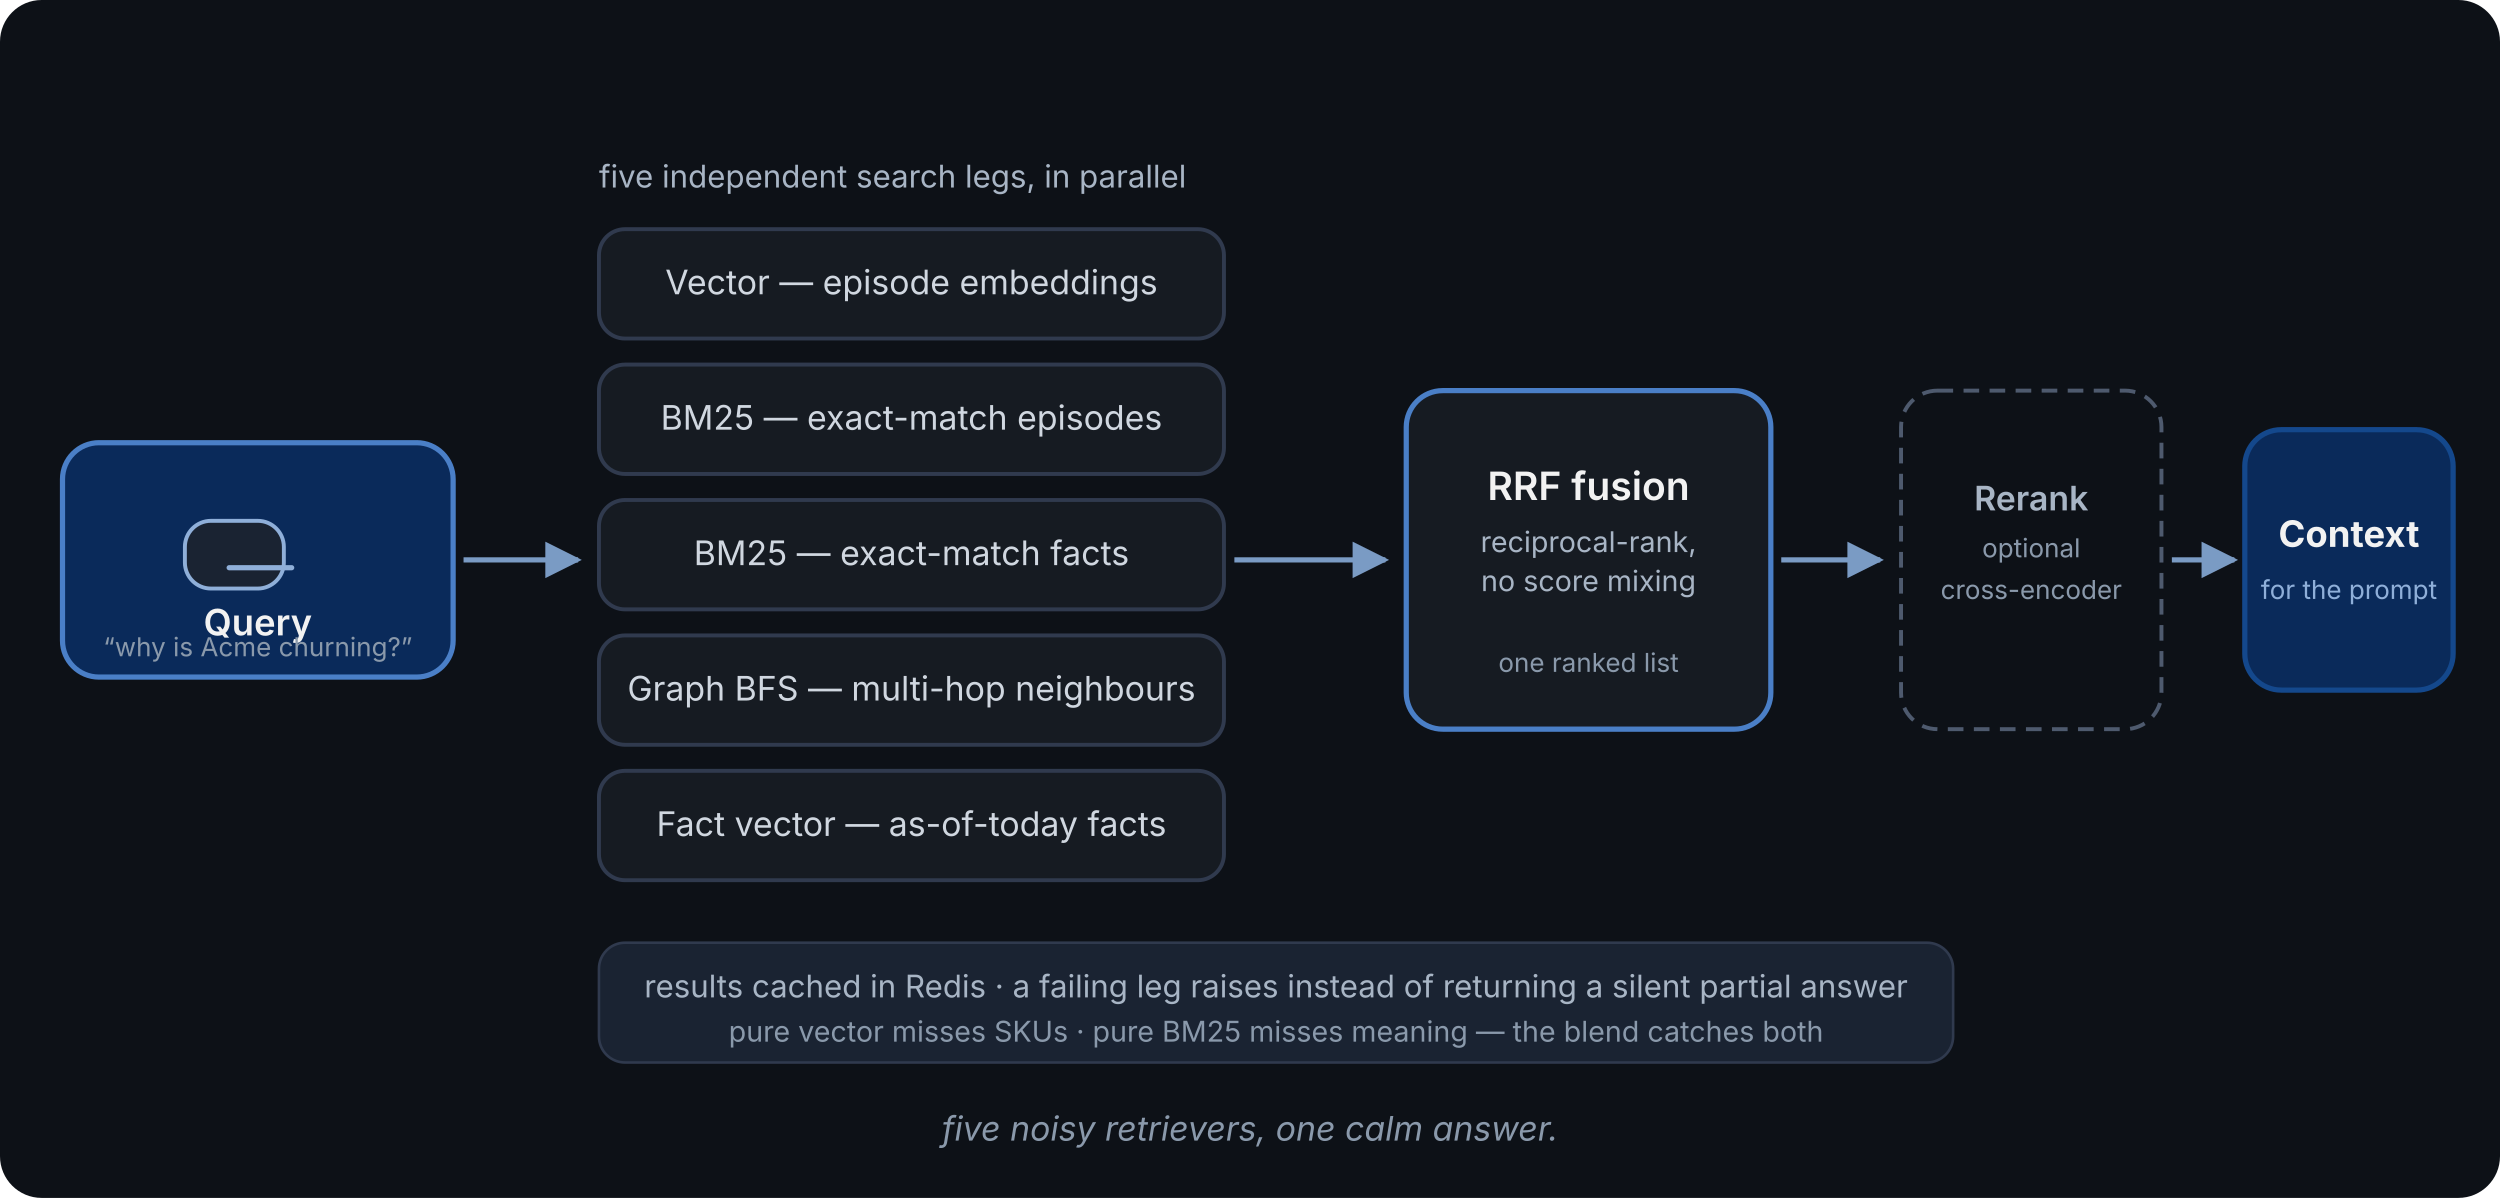
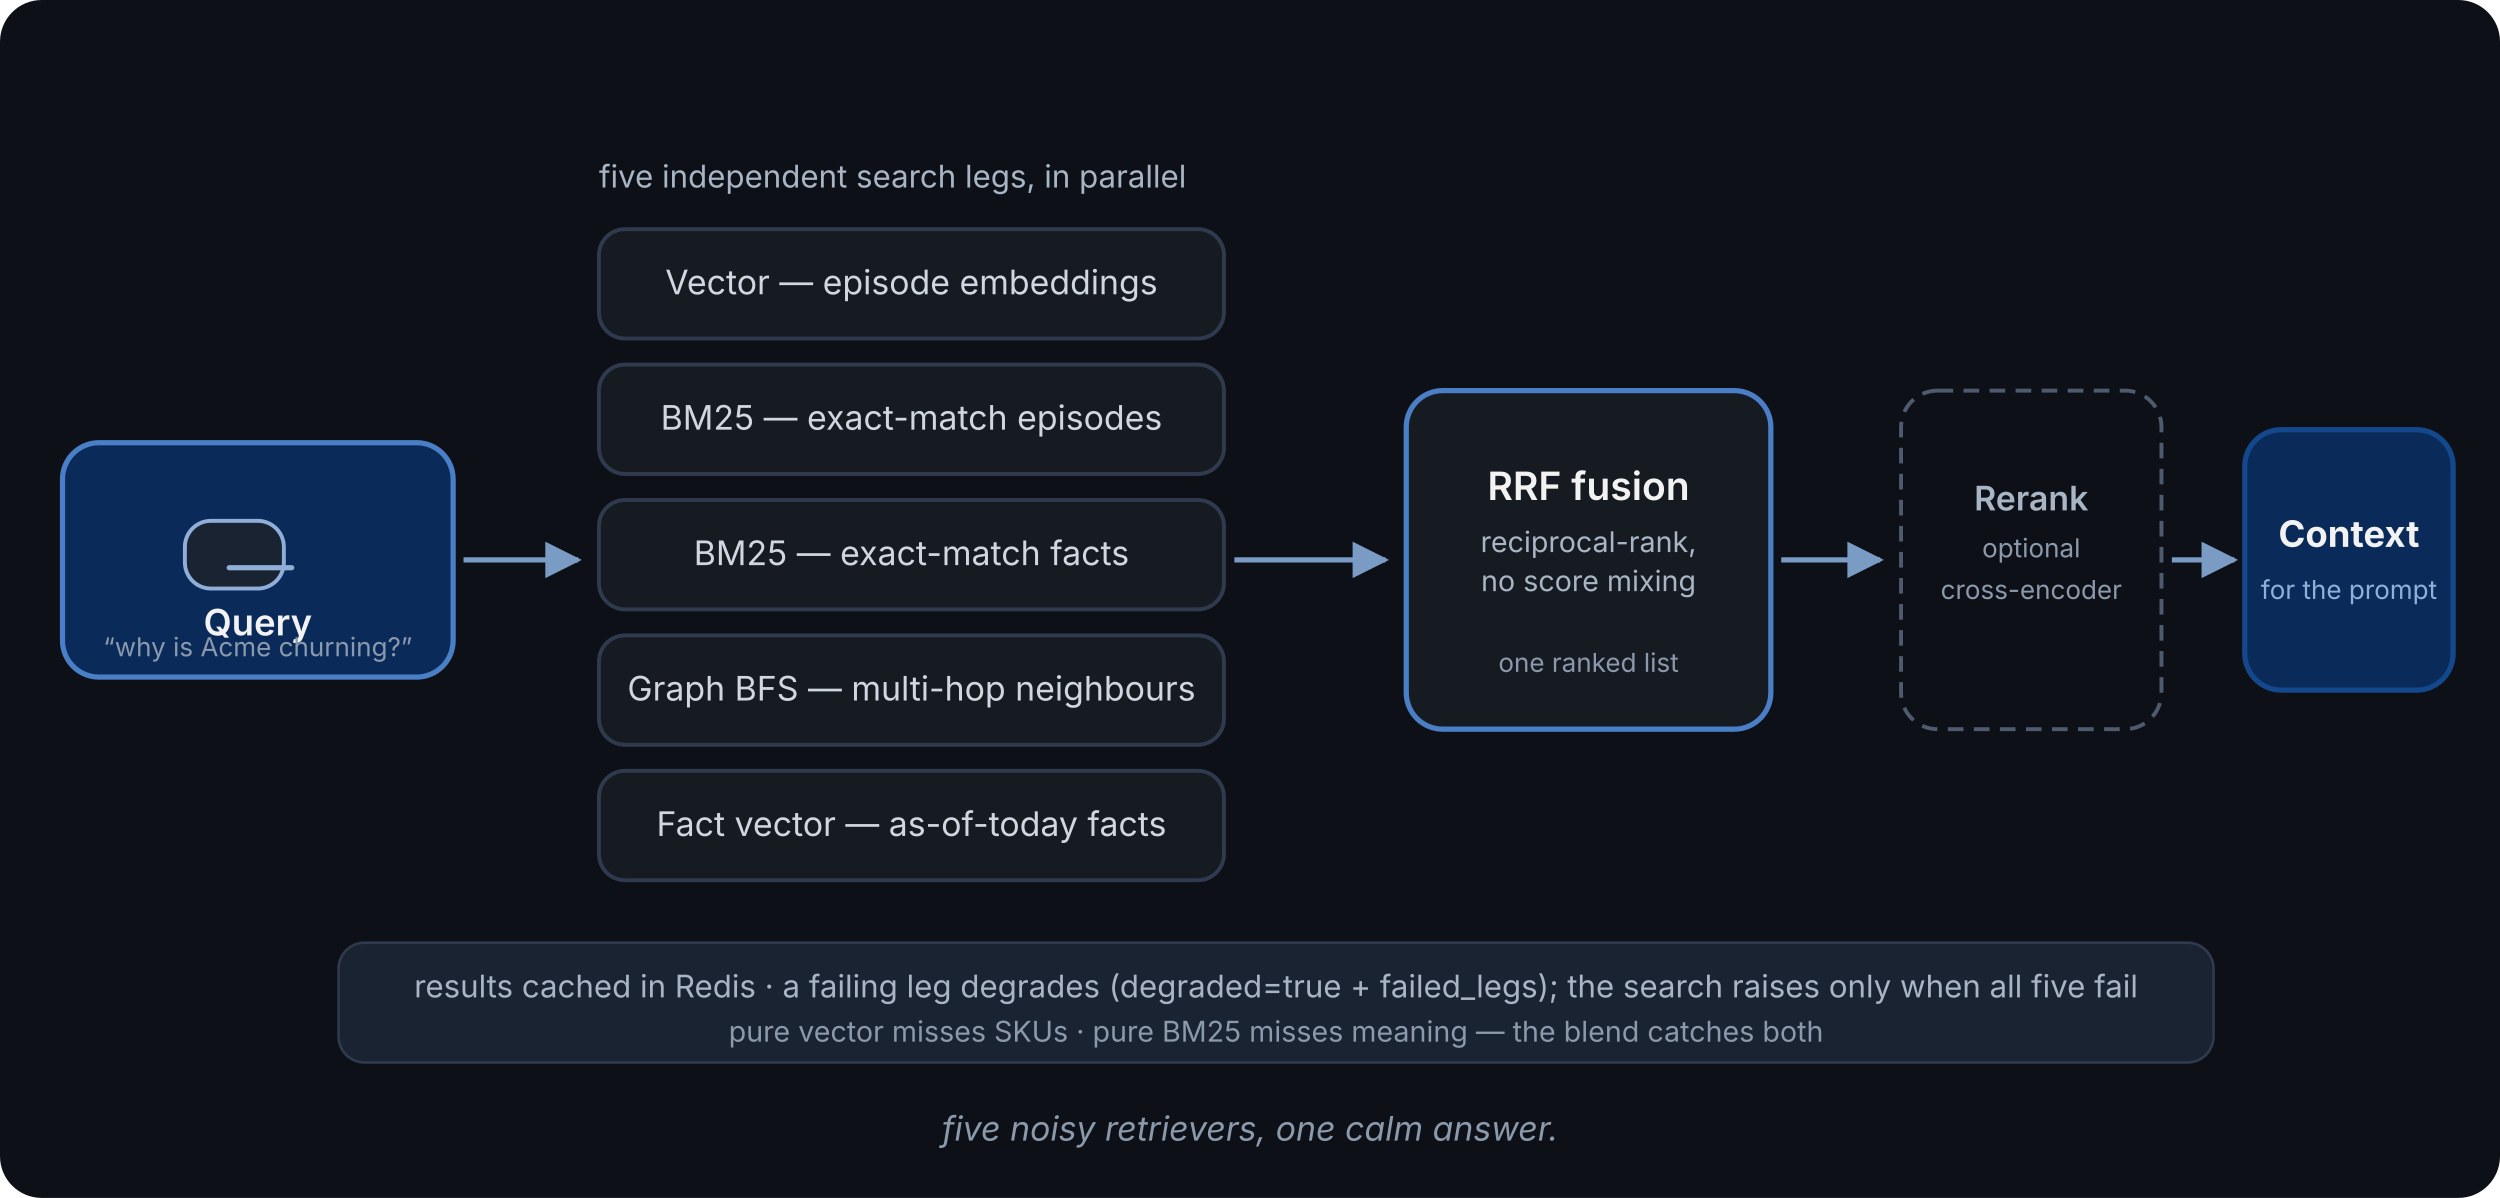
<svg xmlns="http://www.w3.org/2000/svg" viewBox="0 0 960 460" role="img" aria-label="Hybrid retrieval pipeline with reciprocal rank fusion">
  <defs>
    <marker id="arr3" viewBox="0 0 10 10" refX="9" refY="5" markerWidth="7" markerHeight="7" orient="auto-start-reverse">
      <path d="M 0 0 L 10 5 L 0 10 z" fill="#7A9BC4" />
    </marker>
  </defs>
  <rect width="960" height="460" fill="#0D1117" rx="16" />
  <rect x="24" y="170" width="150" height="90" rx="14" fill="#0A2A5A" stroke="#4A7FC7" stroke-width="2" />
  <path d="M 99 200 a 10 10 0 0 1 10 10 v 6 a 10 10 0 0 1 -10 10 h -18 a 10 10 0 0 1 -10 -10 v -6 a 10 10 0 0 1 10 -10 z" fill="#1A2332" stroke="#8FAFD9" stroke-width="1.5" />
  <path d="M 88 218 h 24" stroke="#8FAFD9" stroke-width="2" stroke-linecap="round" />
  <text x="99" y="244" fill="#F2F2F2" font-family="Inter, system-ui, sans-serif" font-size="14" text-anchor="middle" font-weight="600">Query</text>
  <text x="99" y="252" fill="#8A99AB" font-family="Inter, system-ui, sans-serif" font-size="10" text-anchor="middle">“why is Acme churning?”</text>
  <line x1="178" y1="215" x2="222" y2="215" stroke="#7A9BC4" stroke-width="2" marker-end="url(#arr3)" />
  <text x="230" y="72" fill="#A8B5C5" font-family="Inter, system-ui, sans-serif" font-size="12">five independent search legs, in parallel</text>
  <rect x="230" y="88" width="240" height="42" rx="10" fill="#161B22" stroke="#303A4E" stroke-width="1.5" />
  <text x="350" y="113" fill="#D0D7E0" font-family="Inter, system-ui, sans-serif" font-size="13" text-anchor="middle">Vector — episode embeddings</text>
  <rect x="230" y="140" width="240" height="42" rx="10" fill="#161B22" stroke="#303A4E" stroke-width="1.5" />
  <text x="350" y="165" fill="#D0D7E0" font-family="Inter, system-ui, sans-serif" font-size="13" text-anchor="middle">BM25 — exact-match episodes</text>
  <rect x="230" y="192" width="240" height="42" rx="10" fill="#161B22" stroke="#303A4E" stroke-width="1.5" />
  <text x="350" y="217" fill="#D0D7E0" font-family="Inter, system-ui, sans-serif" font-size="13" text-anchor="middle">BM25 — exact-match facts</text>
  <rect x="230" y="244" width="240" height="42" rx="10" fill="#161B22" stroke="#303A4E" stroke-width="1.5" />
  <text x="350" y="269" fill="#D0D7E0" font-family="Inter, system-ui, sans-serif" font-size="13" text-anchor="middle">Graph BFS — multi-hop neighbours</text>
  <rect x="230" y="296" width="240" height="42" rx="10" fill="#161B22" stroke="#303A4E" stroke-width="1.5" />
  <text x="350" y="321" fill="#D0D7E0" font-family="Inter, system-ui, sans-serif" font-size="13" text-anchor="middle">Fact vector — as-of-today facts</text>
  <line x1="474" y1="215" x2="532" y2="215" stroke="#7A9BC4" stroke-width="2" marker-end="url(#arr3)" />
  <rect x="540" y="150" width="140" height="130" rx="14" fill="#161B22" stroke="#4A7FC7" stroke-width="2" />
  <text x="610" y="192" fill="#F2F2F2" font-family="Inter, system-ui, sans-serif" font-size="15" text-anchor="middle" font-weight="600">RRF fusion</text>
  <text x="610" y="212" fill="#A8B5C5" font-family="Inter, system-ui, sans-serif" font-size="11" text-anchor="middle">reciprocal-rank,</text>
  <text x="610" y="227" fill="#A8B5C5" font-family="Inter, system-ui, sans-serif" font-size="11" text-anchor="middle">no score mixing</text>
  <text x="610" y="258" fill="#8A99AB" font-family="Inter, system-ui, sans-serif" font-size="10" text-anchor="middle">one ranked list</text>
  <line x1="684" y1="215" x2="722" y2="215" stroke="#7A9BC4" stroke-width="2" marker-end="url(#arr3)" />
  <rect x="730" y="150" width="100" height="130" rx="14" fill="none" stroke="#4E5A6E" stroke-width="1.5" stroke-dasharray="6 4" />
  <text x="780" y="196" fill="#A8B5C5" font-family="Inter, system-ui, sans-serif" font-size="13" text-anchor="middle" font-weight="600">Rerank</text>
  <text x="780" y="214" fill="#8A99AB" font-family="Inter, system-ui, sans-serif" font-size="10" text-anchor="middle">optional</text>
  <text x="780" y="230" fill="#8A99AB" font-family="Inter, system-ui, sans-serif" font-size="10" text-anchor="middle">cross-encoder</text>
  <line x1="834" y1="215" x2="858" y2="215" stroke="#7A9BC4" stroke-width="2" marker-end="url(#arr3)" />
  <rect x="862" y="165" width="80" height="100" rx="14" fill="#0A2A5A" stroke="#14488C" stroke-width="2" />
  <text x="902" y="210" fill="#F2F2F2" font-family="Inter, system-ui, sans-serif" font-size="14" text-anchor="middle" font-weight="700">Context</text>
  <text x="902" y="230" fill="#8FAFD9" font-family="Inter, system-ui, sans-serif" font-size="10" text-anchor="middle">for the prompt</text>
-   <rect x="230" y="362" width="520" height="46" rx="10" fill="#1A2332" stroke="#303A4E" />
-   <text x="490" y="383" fill="#A8B5C5" font-family="Inter, system-ui, sans-serif" font-size="12" text-anchor="middle">results cached in Redis · a failing leg raises instead of returning a silent partial answer</text>
+   <rect x="130" y="362" width="720" height="46" rx="10" fill="#1A2332" stroke="#303A4E" />
+   <text x="490" y="383" fill="#A8B5C5" font-family="Inter, system-ui, sans-serif" font-size="12" text-anchor="middle">results cached in Redis · a failing leg degrades (degraded=true + failed_legs); the search raises only when all five fail</text>
  <text x="490" y="400" fill="#8A99AB" font-family="Inter, system-ui, sans-serif" font-size="11" text-anchor="middle">pure vector misses SKUs · pure BM25 misses meaning — the blend catches both</text>
  <text x="480" y="438" fill="#8A99AB" font-family="Inter, system-ui, sans-serif" font-size="13" text-anchor="middle" font-style="italic">five noisy retrievers, one calm answer.</text>
</svg>
